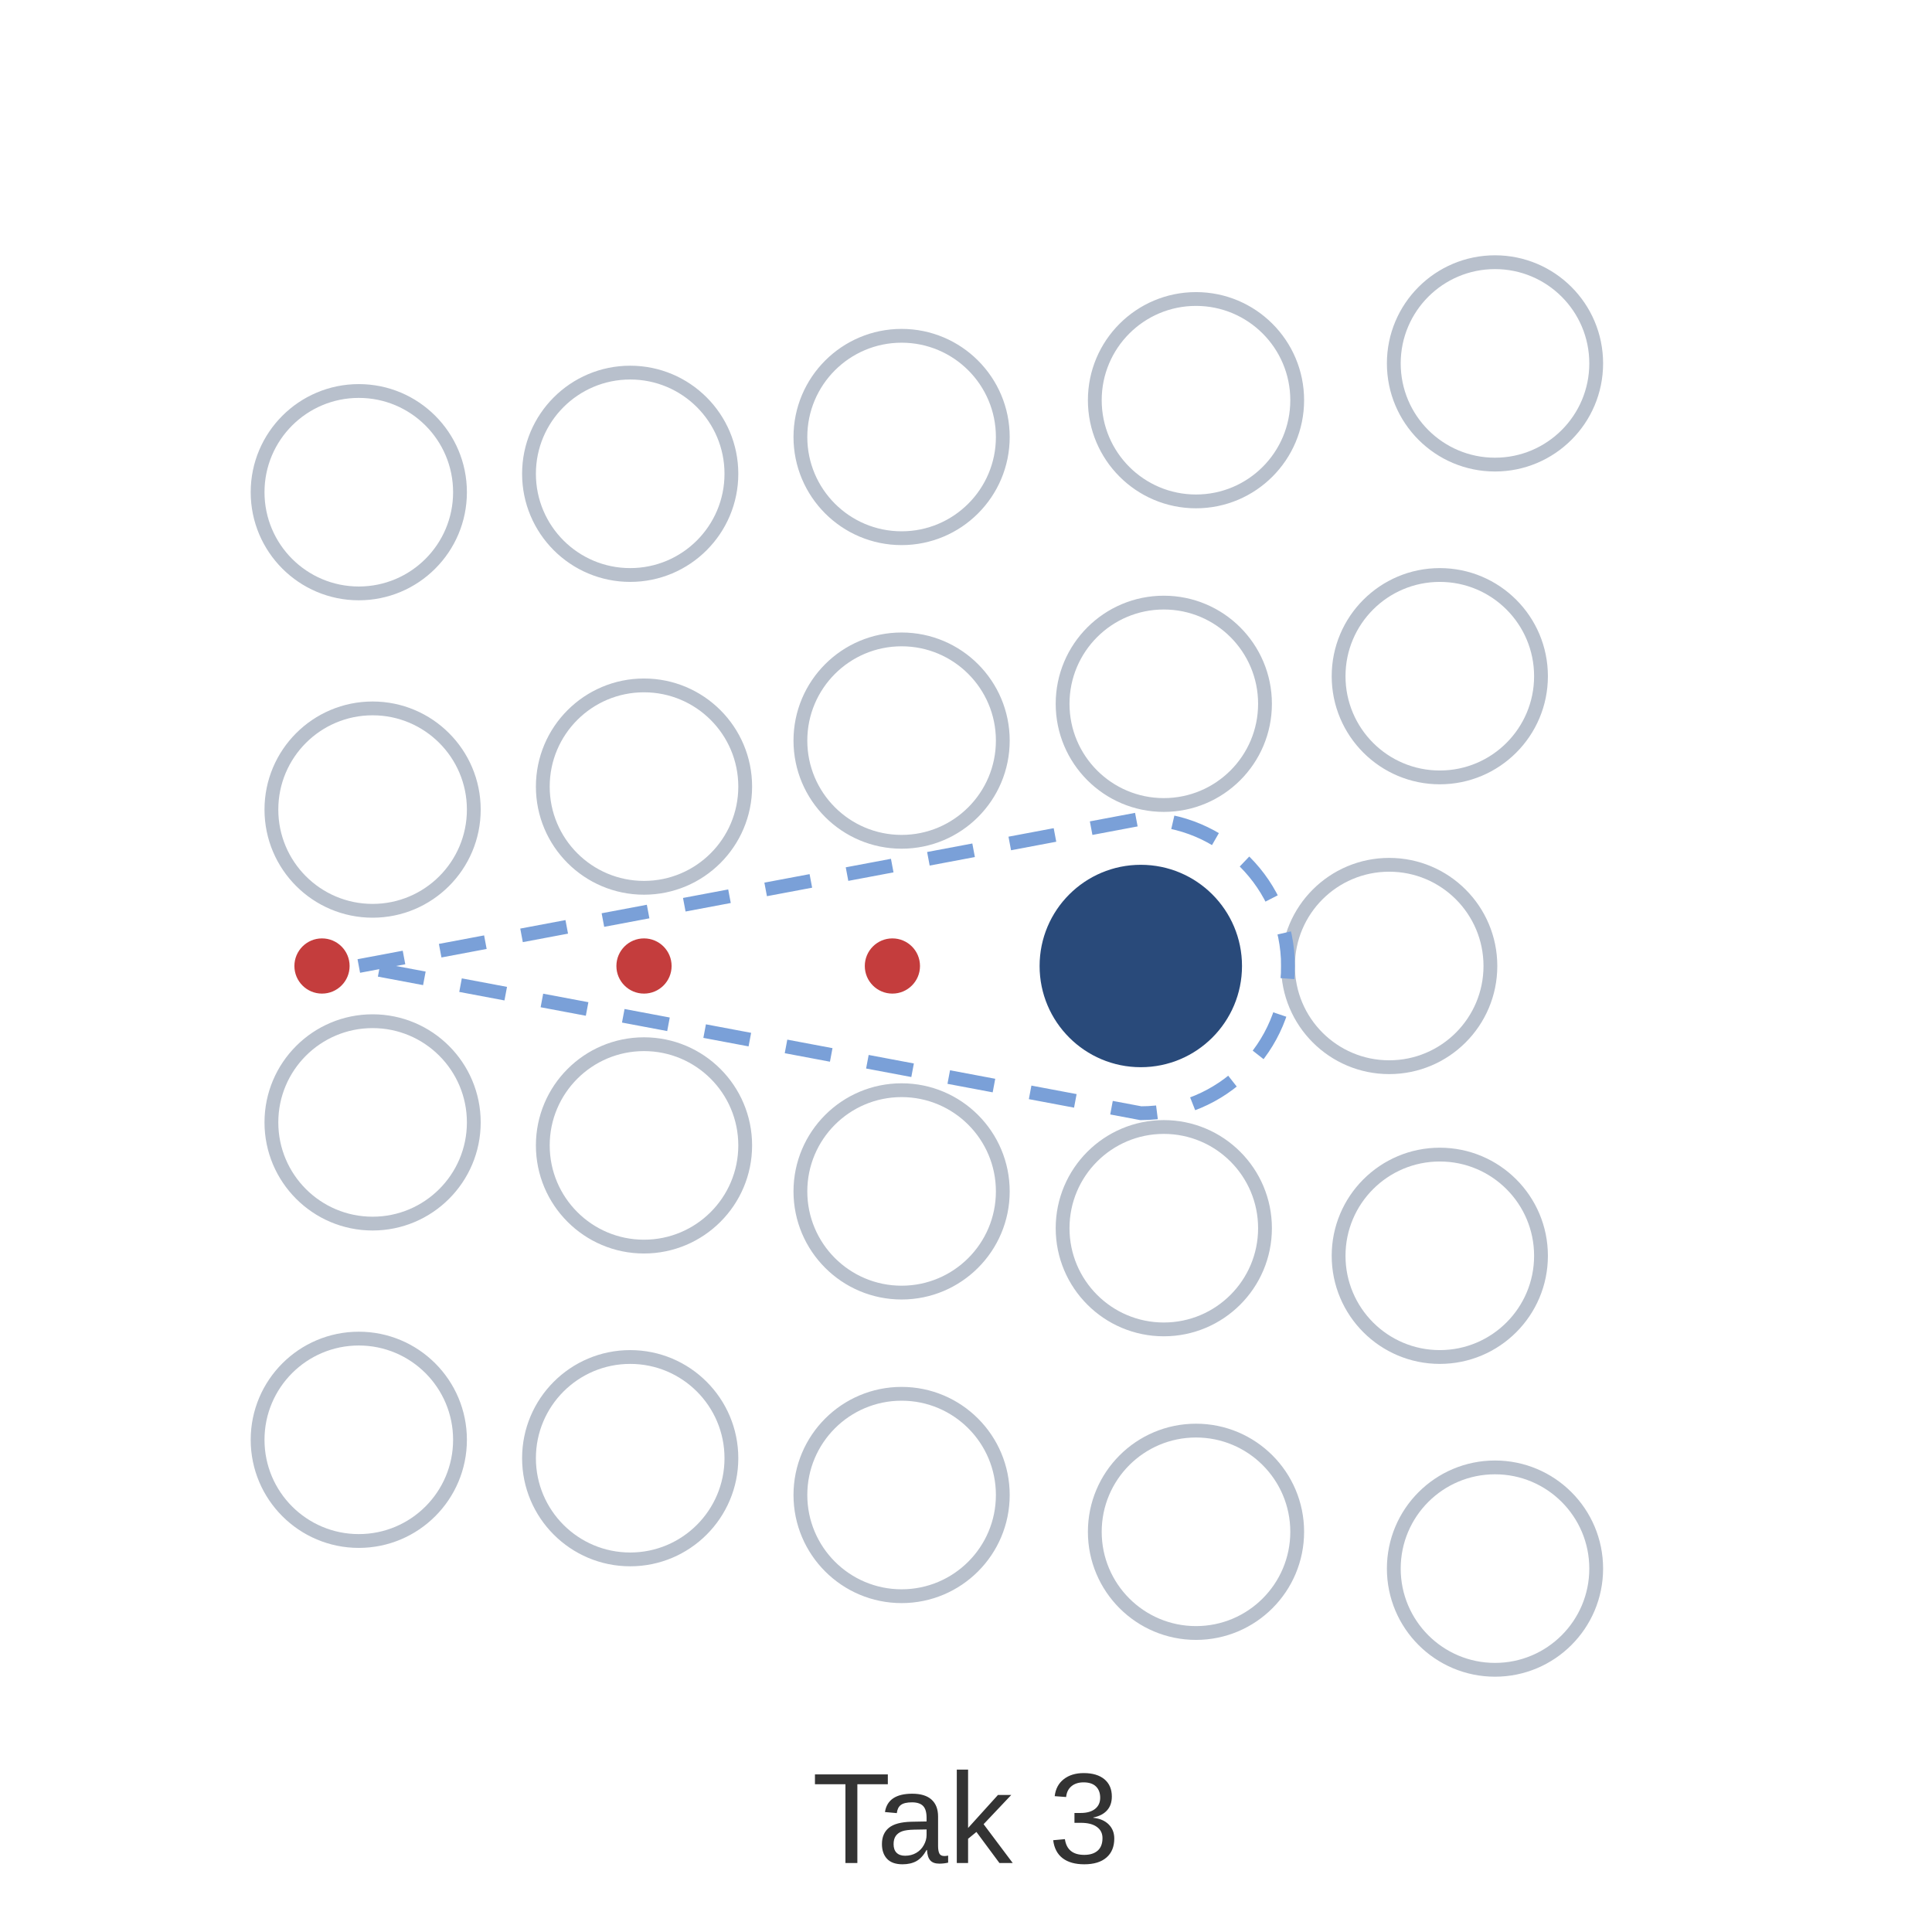
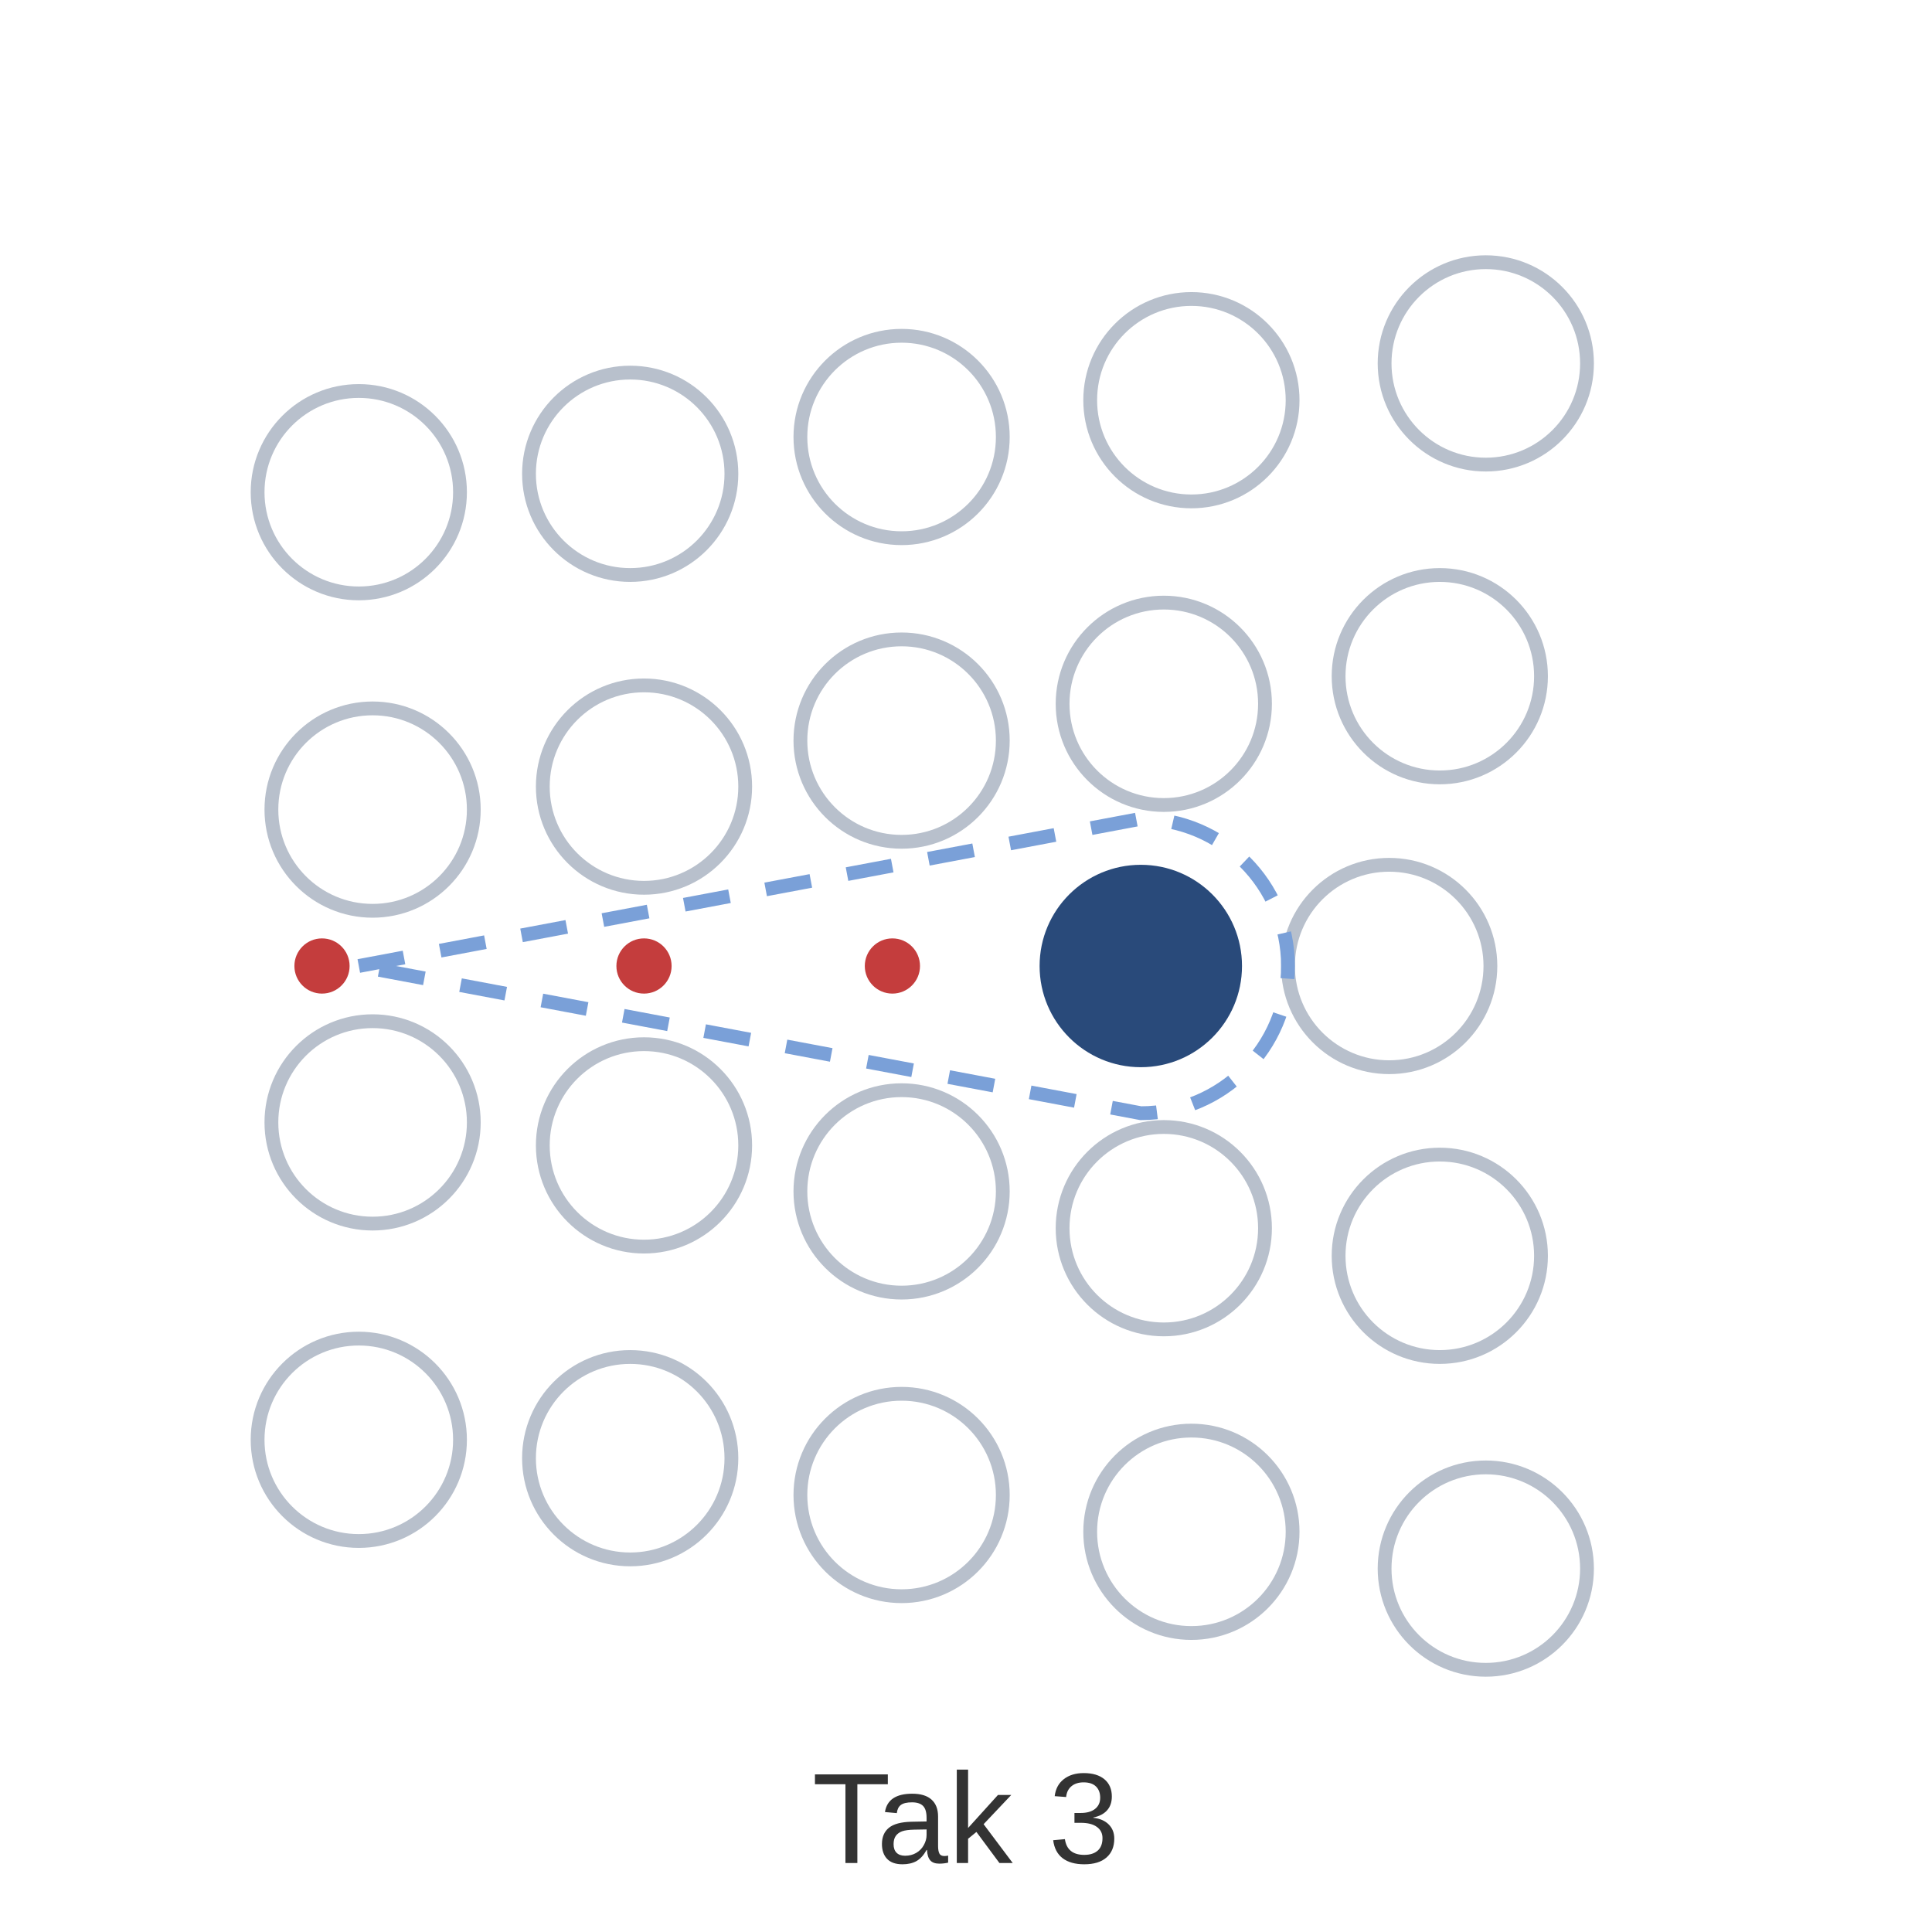
<svg xmlns="http://www.w3.org/2000/svg" width="420" height="420" viewBox="0 0 420 420">
  <rect width="100%" height="100%" fill="white" />
  <g fill="none" stroke="#b8c0cc" stroke-width="3">
    <circle cx="78" cy="107" r="22" />
    <circle cx="137" cy="103" r="22" />
    <circle cx="196" cy="95" r="22" />
-     <circle cx="260" cy="87" r="22" />
-     <circle cx="325" cy="79" r="22" />
+     <circle cx="259" cy="87" r="22" />
+     <circle cx="323" cy="79" r="22" />
    <circle cx="81" cy="176" r="22" />
    <circle cx="140" cy="171" r="22" />
    <circle cx="196" cy="161" r="22" />
    <circle cx="253" cy="153" r="22" />
    <circle cx="313" cy="147" r="22" />
    <circle cx="302" cy="210" r="22" />
    <circle cx="81" cy="244" r="22" />
    <circle cx="140" cy="249" r="22" />
    <circle cx="196" cy="259" r="22" />
    <circle cx="253" cy="267" r="22" />
    <circle cx="313" cy="273" r="22" />
    <circle cx="78" cy="313" r="22" />
    <circle cx="137" cy="317" r="22" />
    <circle cx="196" cy="325" r="22" />
-     <circle cx="260" cy="333" r="22" />
-     <circle cx="325" cy="341" r="22" />
+     <circle cx="259" cy="333" r="22" />
+     <circle cx="323" cy="341" r="22" />
  </g>
  <circle cx="248" cy="210" r="22" fill="#294a7a" />
  <circle cx="70" cy="210" r="6" fill="#c43d3d" />
  <circle cx="140" cy="210" r="6" fill="#c43d3d" />
  <circle cx="194" cy="210" r="6" fill="#c43d3d" />
  <path d="     M 78 210     L 248 178     A 32 32 0 0 1 248 242     Z" fill="none" stroke="#7aa0d8" stroke-width="3" stroke-dasharray="10 8" />
  <text x="210" y="405" text-anchor="middle" font-family="Arial, sans-serif" font-size="28" fill="#333">
    Tak 3
  </text>
</svg>
